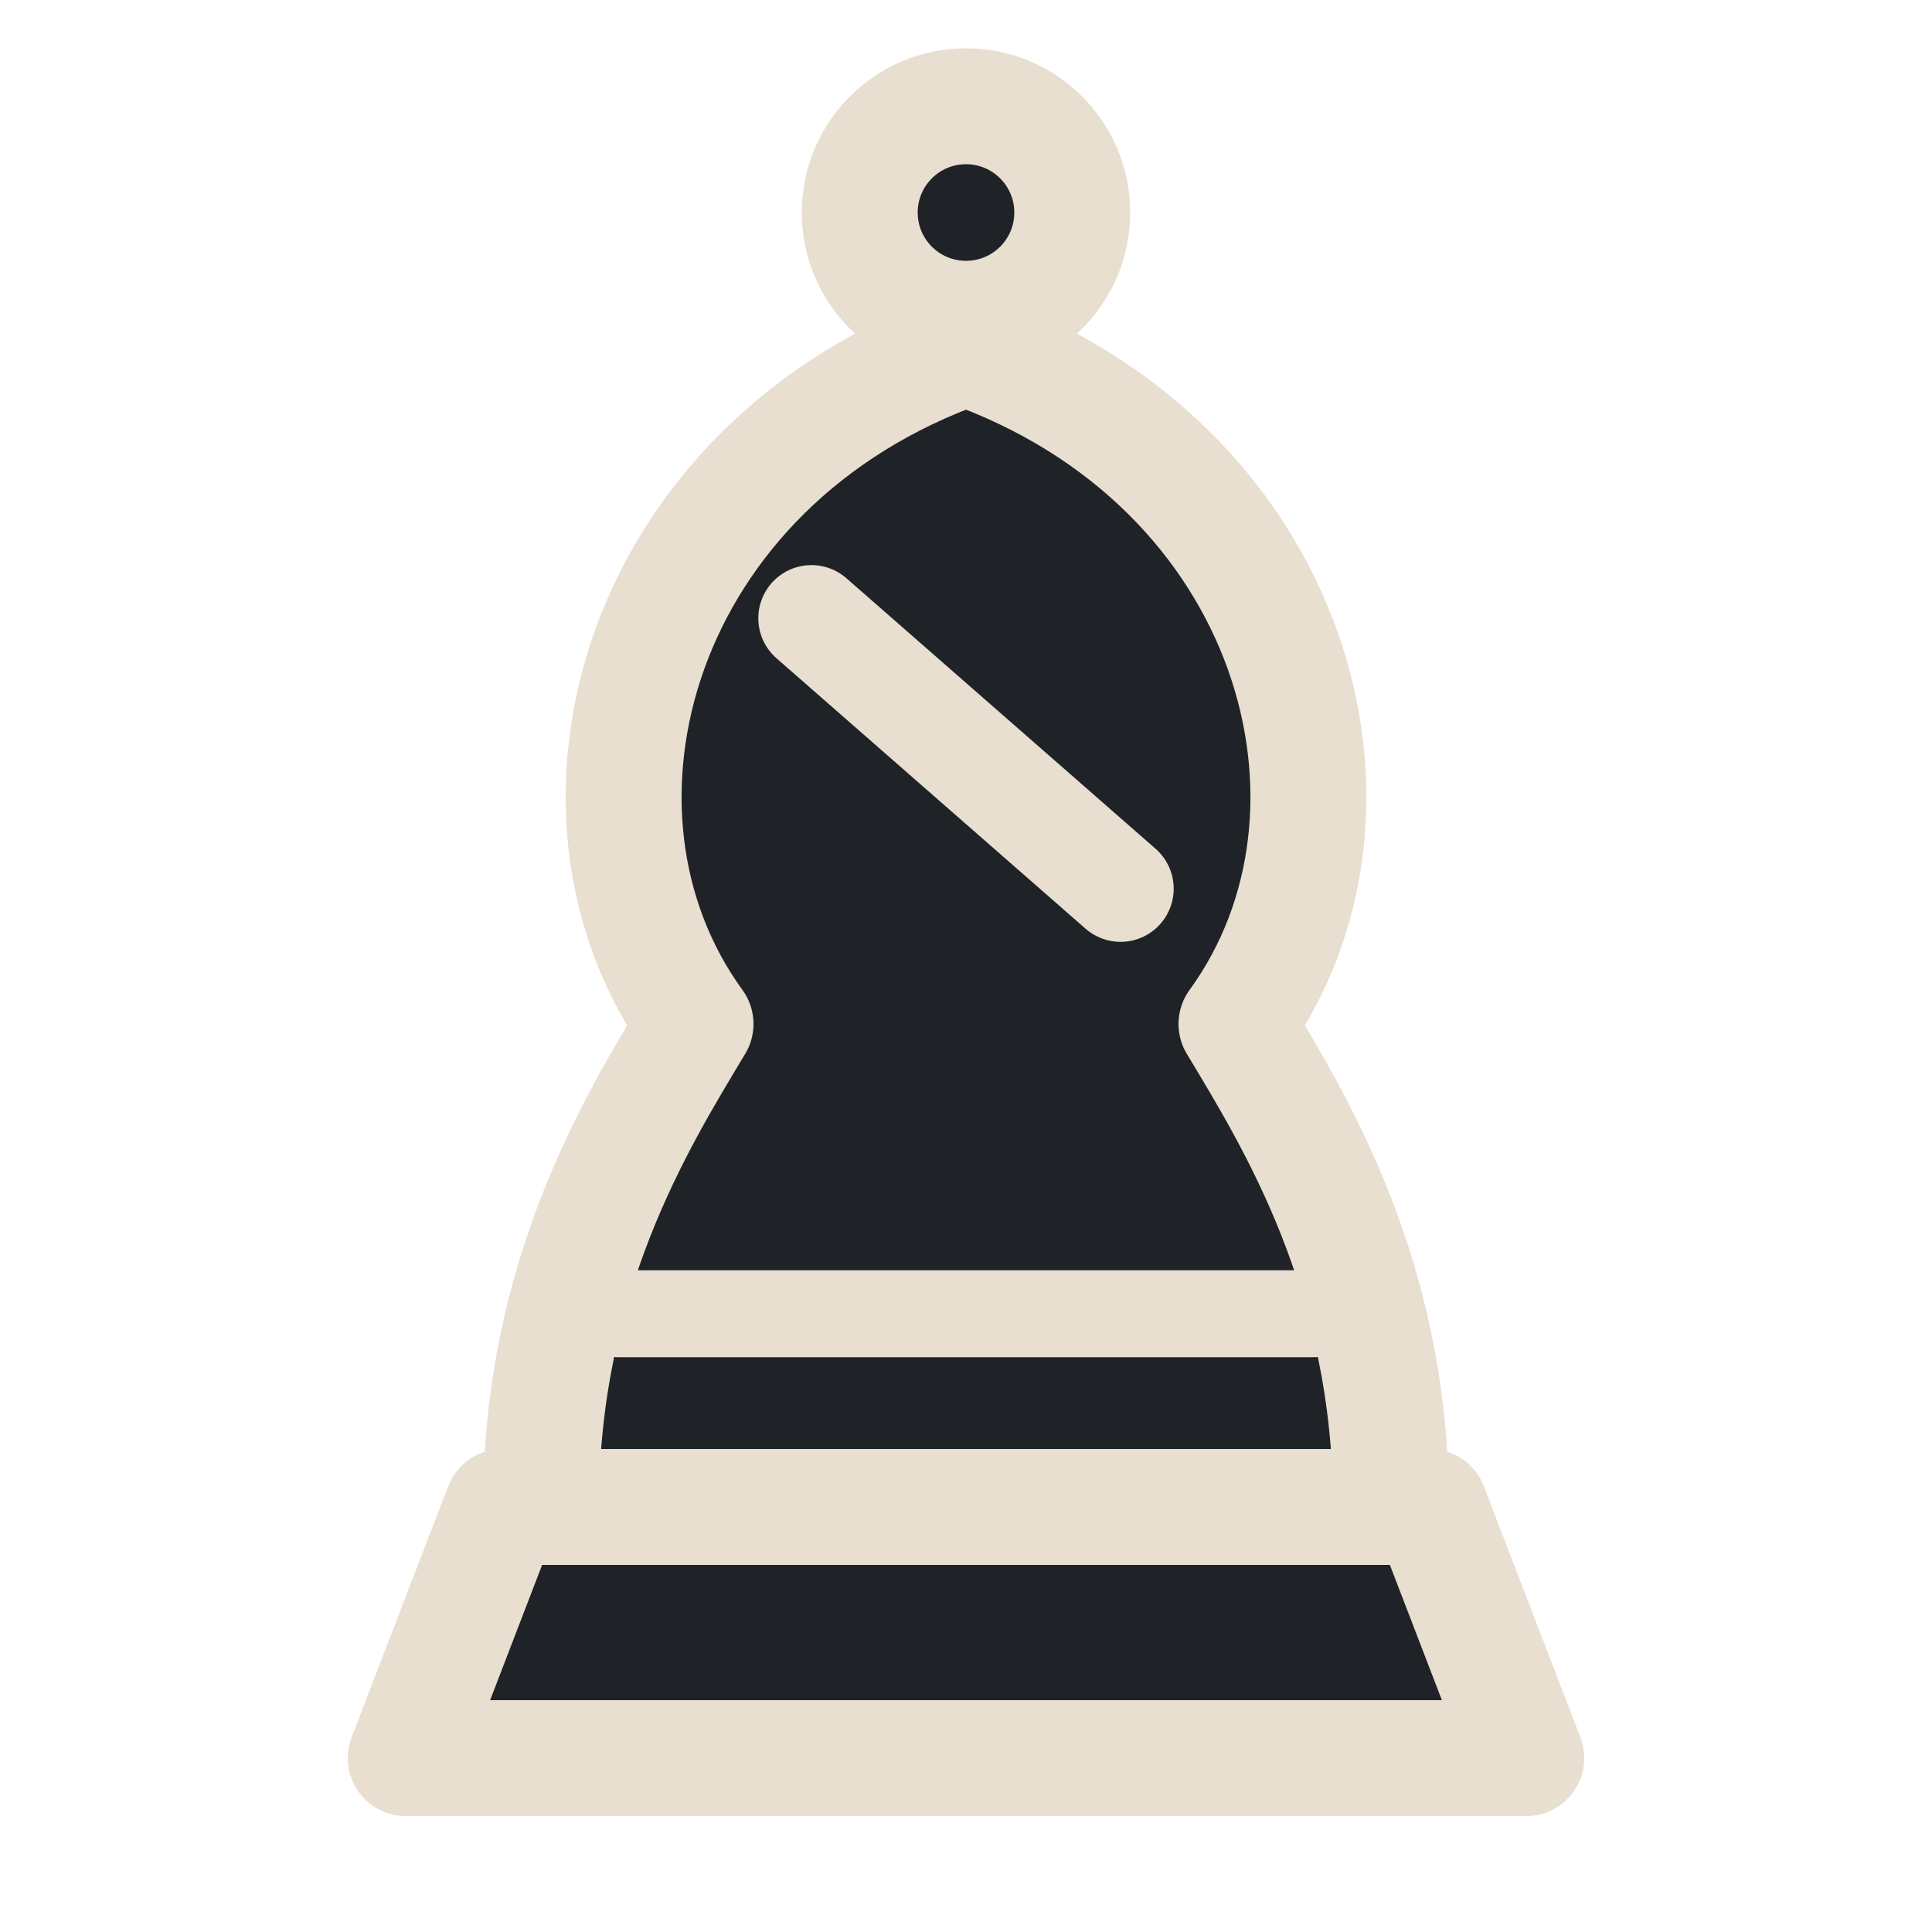
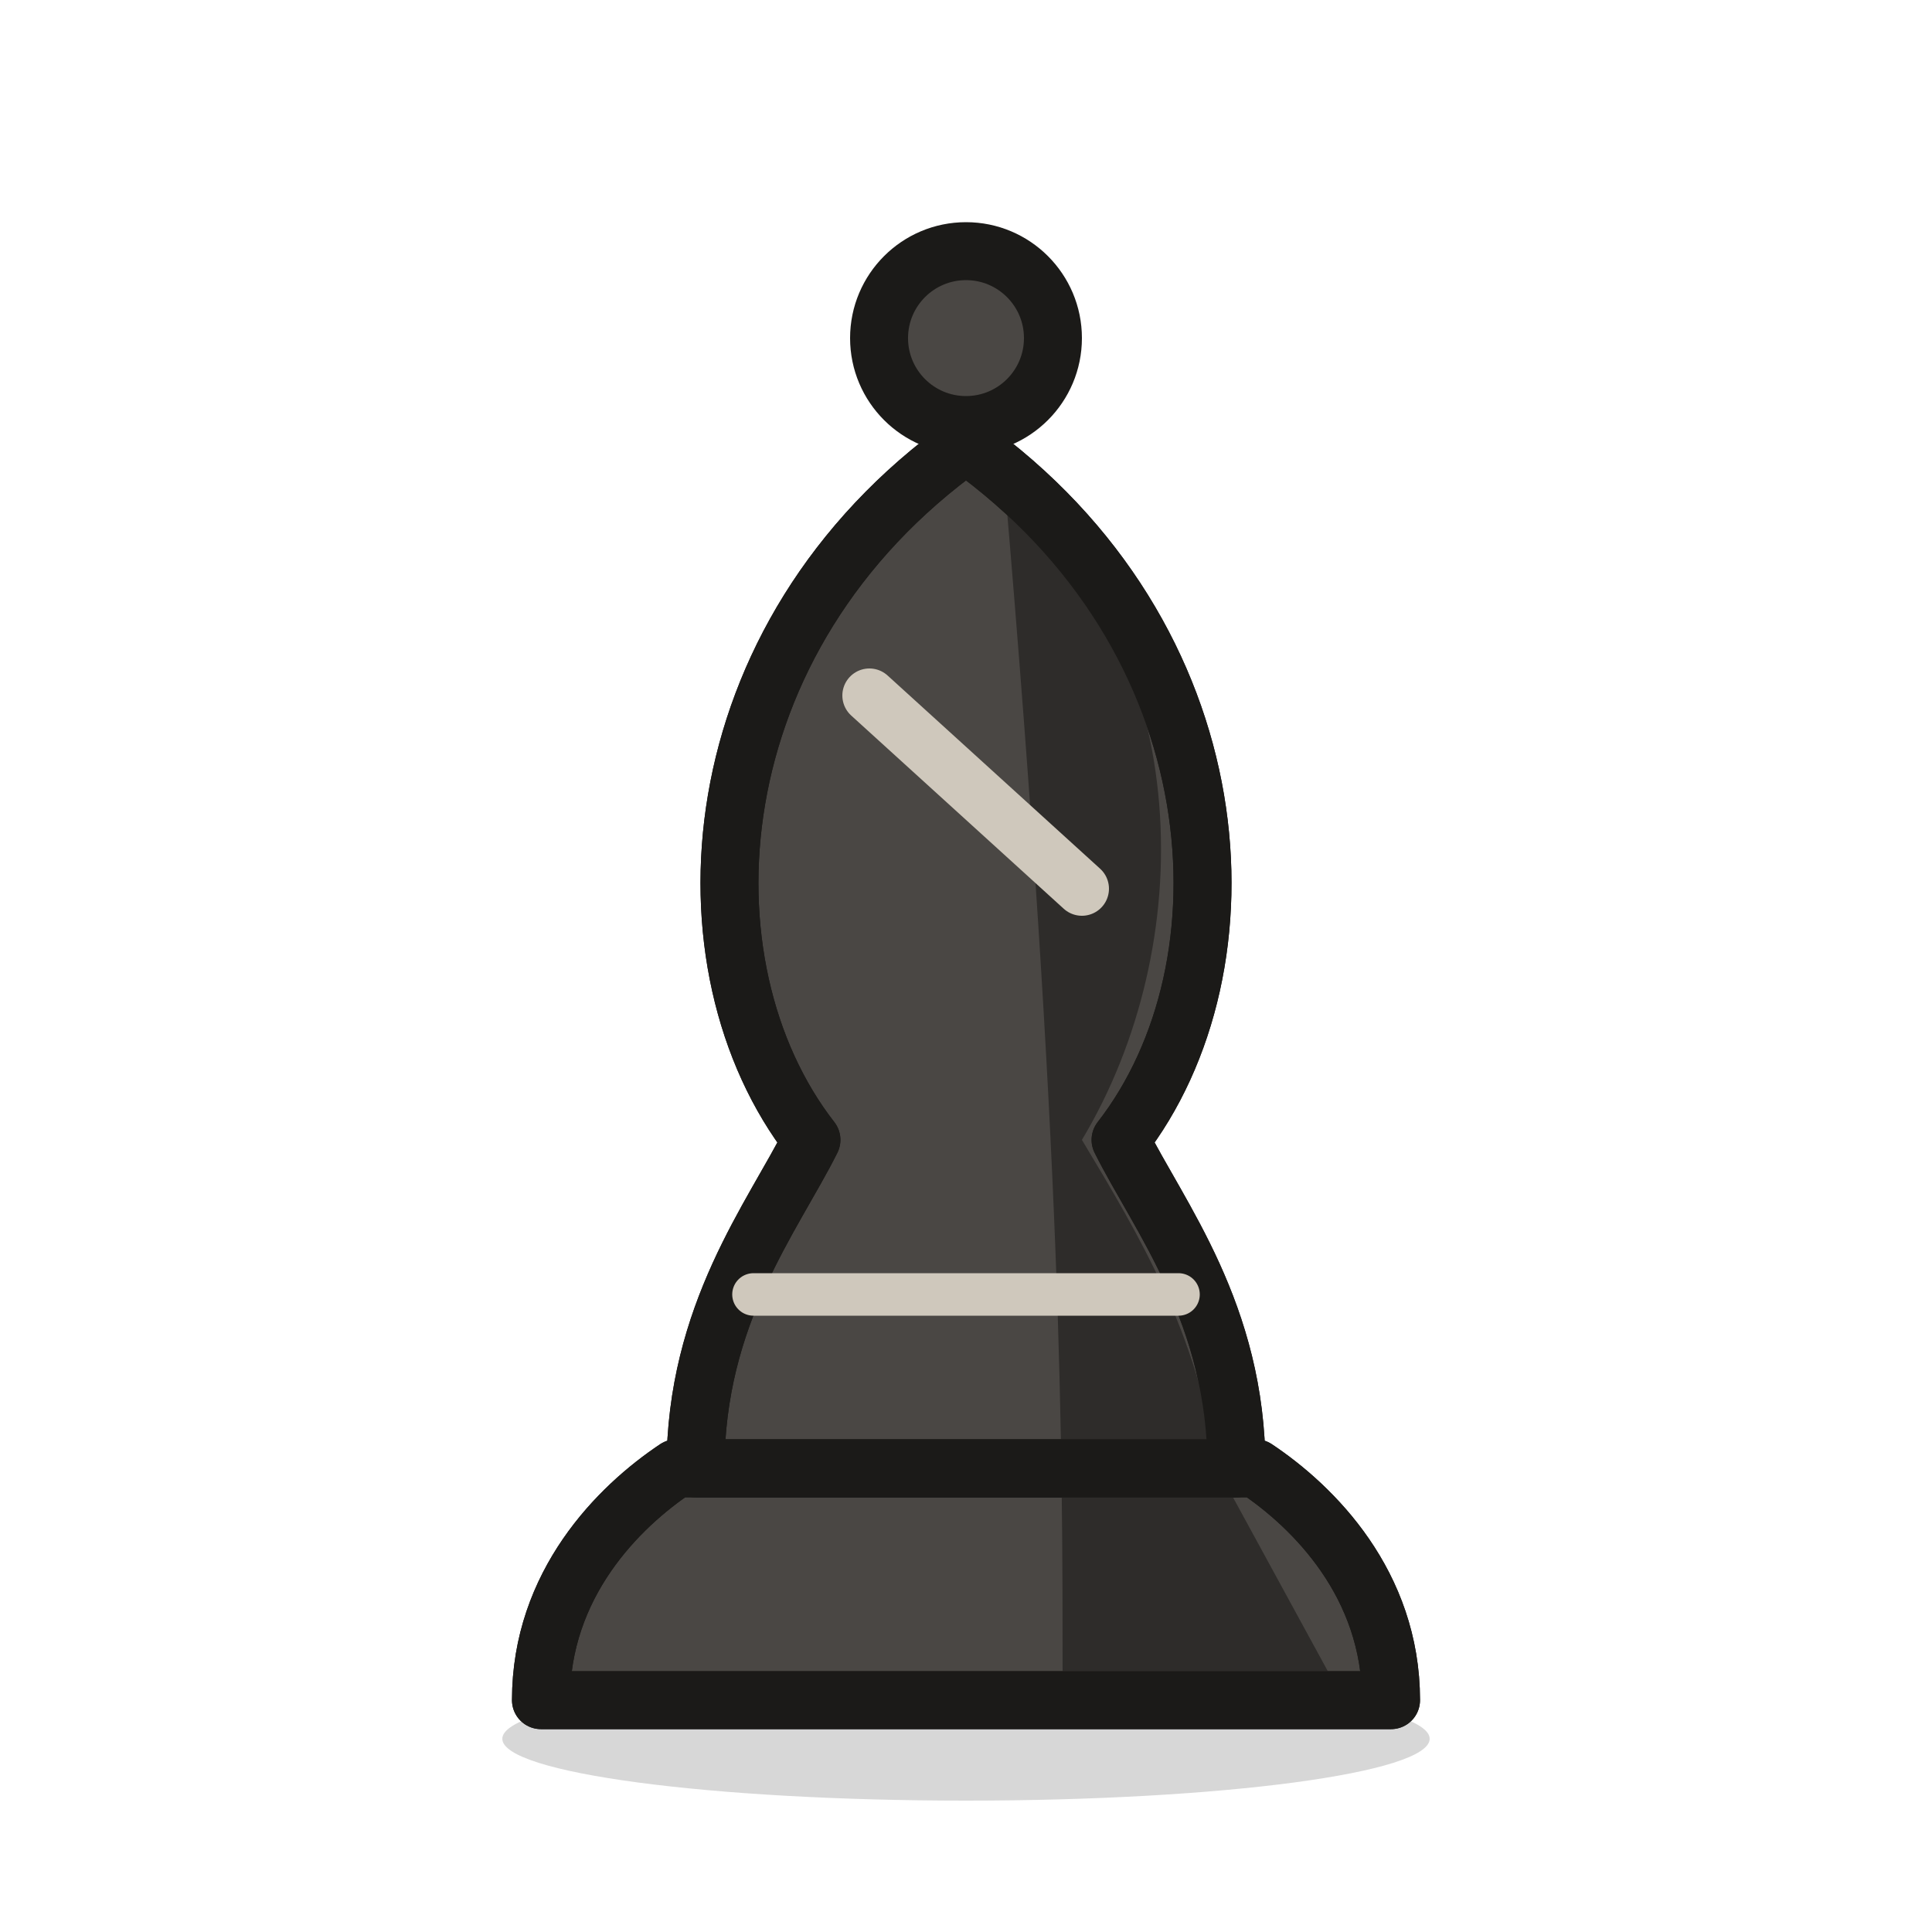
<svg xmlns="http://www.w3.org/2000/svg" viewBox="0 0 100 100">
-   <g fill="#1f2328" stroke="#e8dfd0" stroke-width="6" stroke-linejoin="round" stroke-linecap="round">
-     <path d="M 21 91 L 79 91 L 74 78 L 26 78 Z" />
-     <path d="M 28 78 C 28 66, 33 58, 36 53 C 28 42, 33 24, 50 18 C 67 24, 72 42, 64 53 C 67 58, 72 66, 72 78 Z" />
-     <circle cx="50" cy="11" r="5.5" />
+   <ellipse cx="50" cy="90" rx="24" ry="3.2" fill="rgb(0 0 0 / 0.16)" />
+   <g stroke="#1b1a18" stroke-width="3" stroke-linejoin="round" stroke-linecap="round">
+     <path d="M 28 88 C 28 82, 32 78, 35 76 L 65 76 C 68 78, 72 82, 72 88 Z" fill="#4a4744" />
+     <path d="M 36 76 C 36 68, 40 63, 42 59 C 35 50, 36 33, 50 23 C 64 33, 65 50, 58 59 C 60 63, 64 68, 64 76 Z" fill="#4a4744" />
+     <path d="M 52 25 C 62 34, 62 49, 56 59 C 59 64, 62 69, 63 76 L 69 87 L 55 87 C 55 75, 55 60, 52 25 Z" fill="#2e2c2a" stroke="none" />
+     <path d="M 28 88 C 28 82, 32 78, 35 76 L 65 76 C 68 78, 72 82, 72 88 Z" fill="none" />
+     <path d="M 36 76 C 36 68, 40 63, 42 59 C 35 50, 36 33, 50 23 C 64 33, 65 50, 58 59 C 60 63, 64 68, 64 76 Z" fill="none" />
+     <circle cx="50" cy="17.5" r="4.5" fill="#4a4744" />
  </g>
-   <line x1="32" y1="68" x2="68" y2="68" stroke="#e8dfd0" stroke-width="4.5" stroke-linecap="round" />
-   <line x1="42" y1="32" x2="58" y2="46" stroke="#e8dfd0" stroke-width="5.5" stroke-linecap="round" />
+   <line x1="39" y1="67" x2="61" y2="67" stroke="#cfc8bc" stroke-width="2.2" stroke-linecap="round" />
+   <line x1="45" y1="36" x2="56" y2="46" stroke="#cfc8bc" stroke-width="2.8" stroke-linecap="round" />
</svg>
